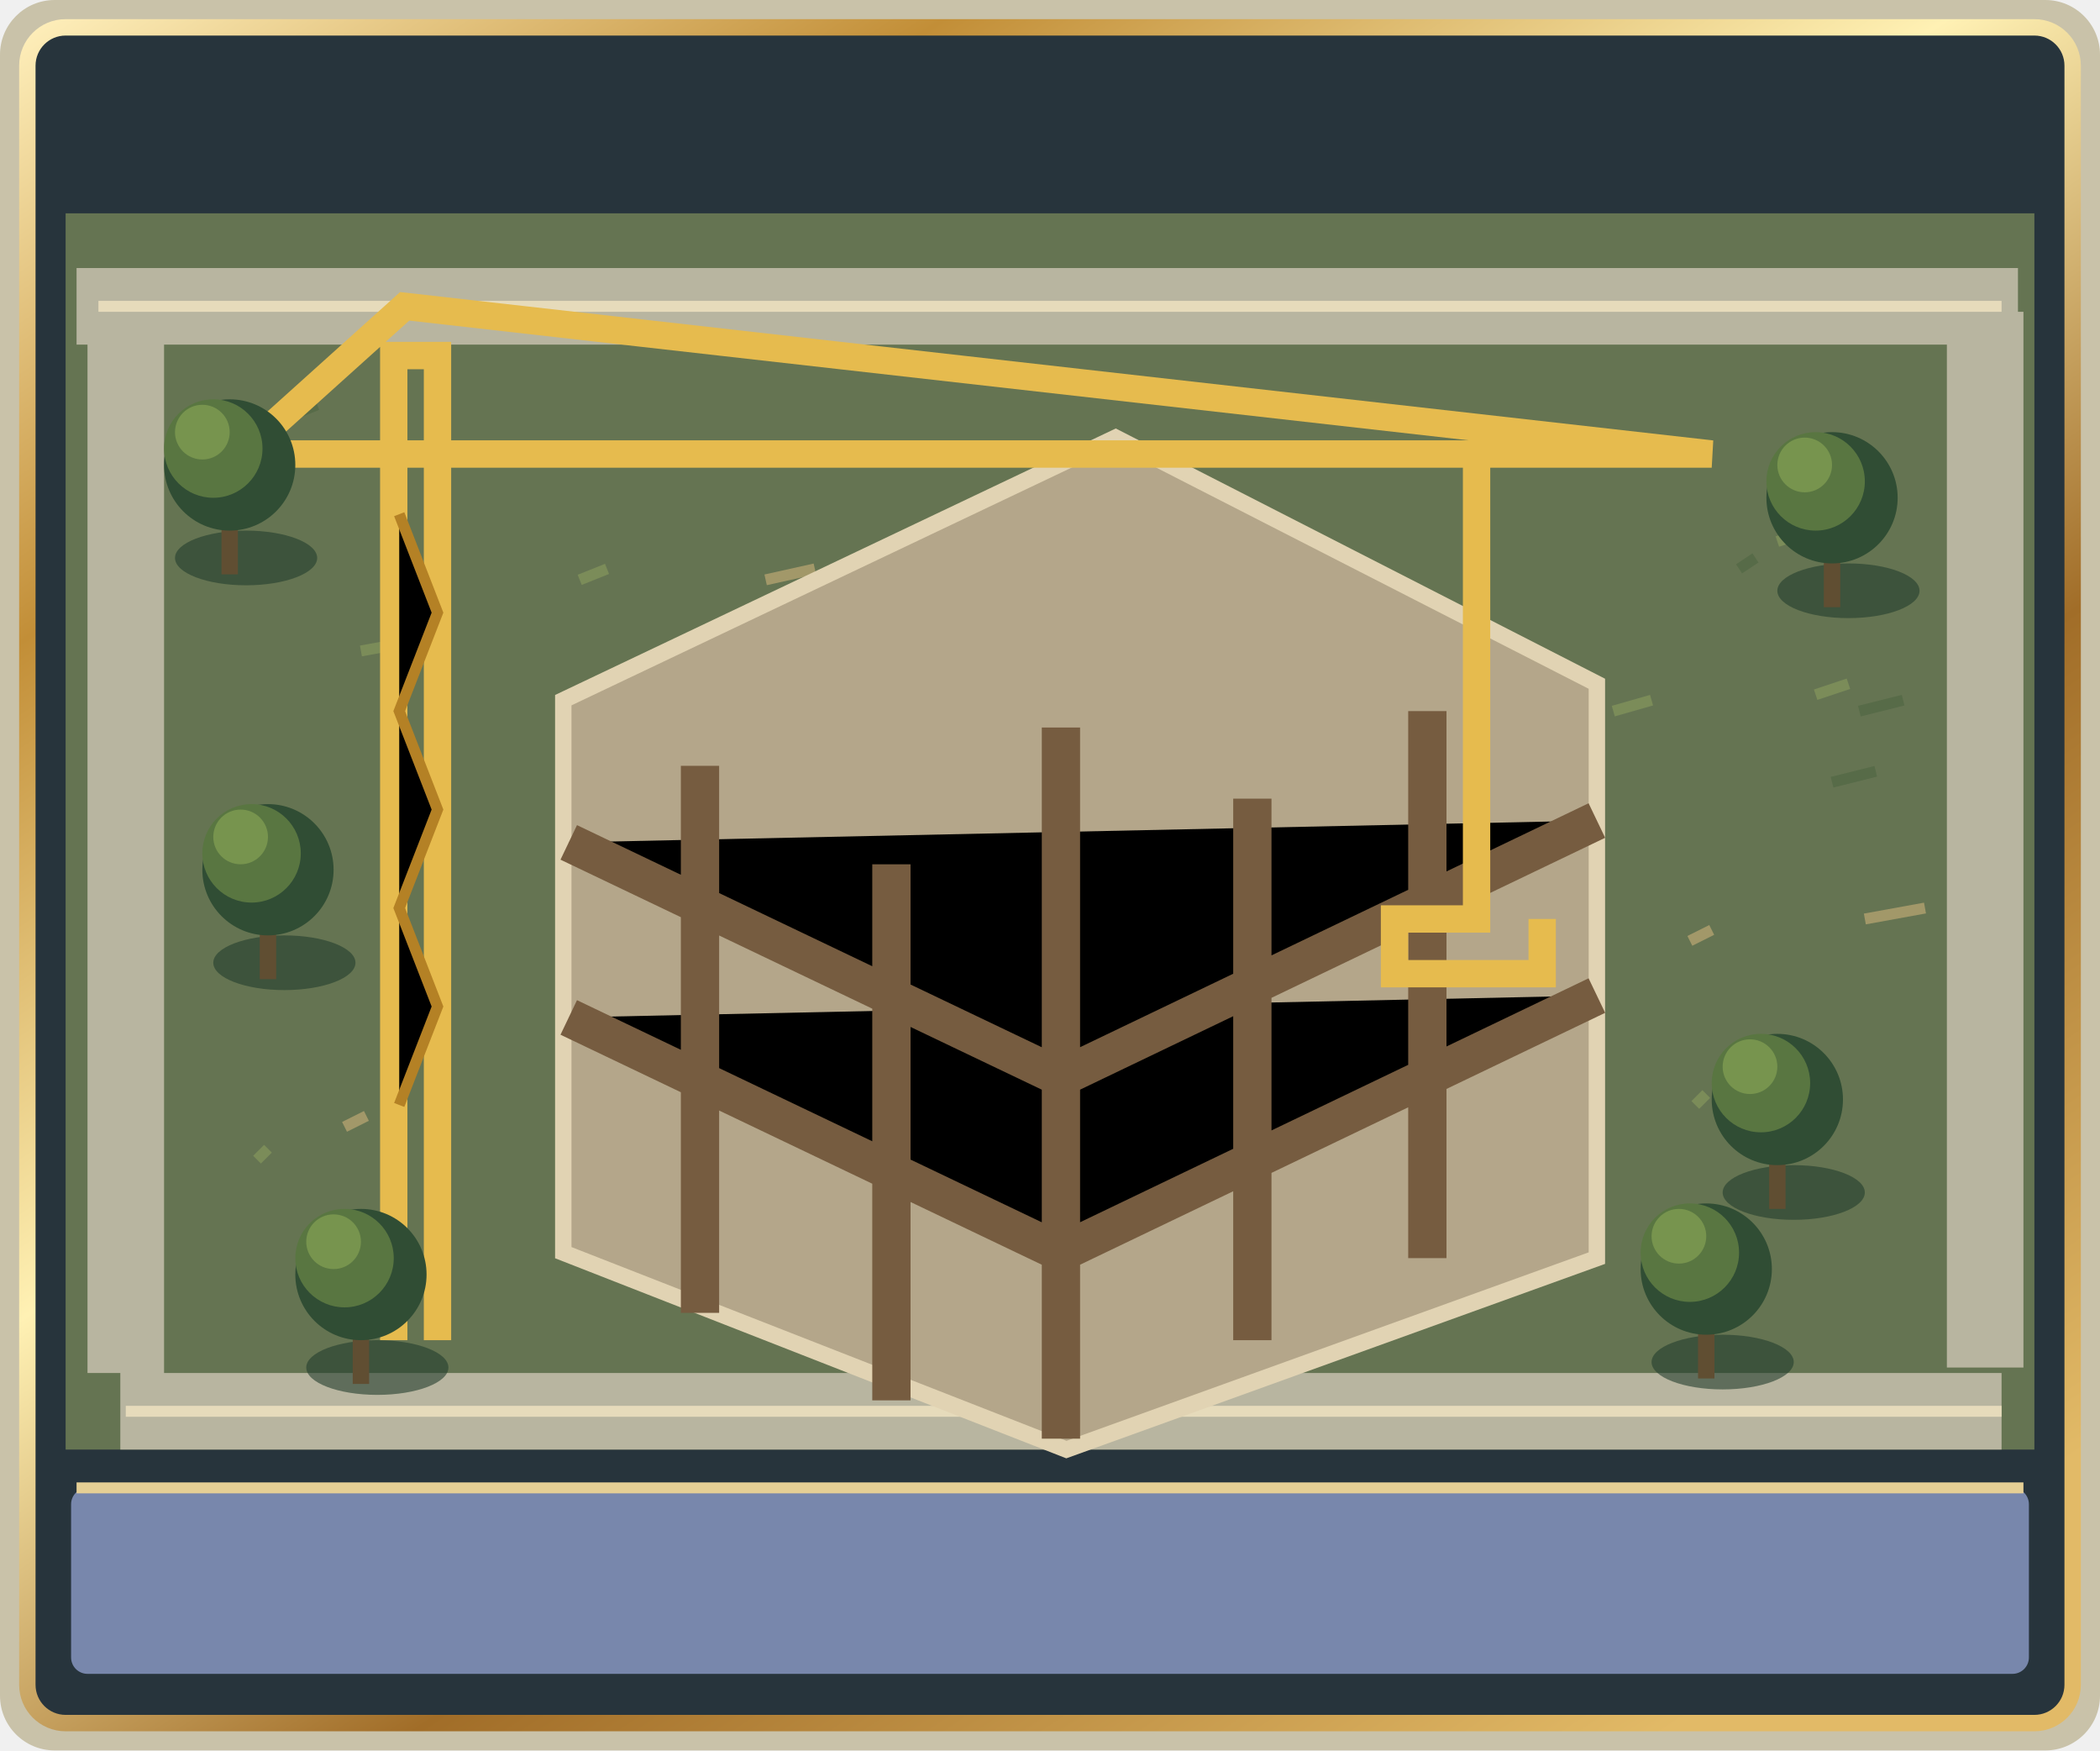
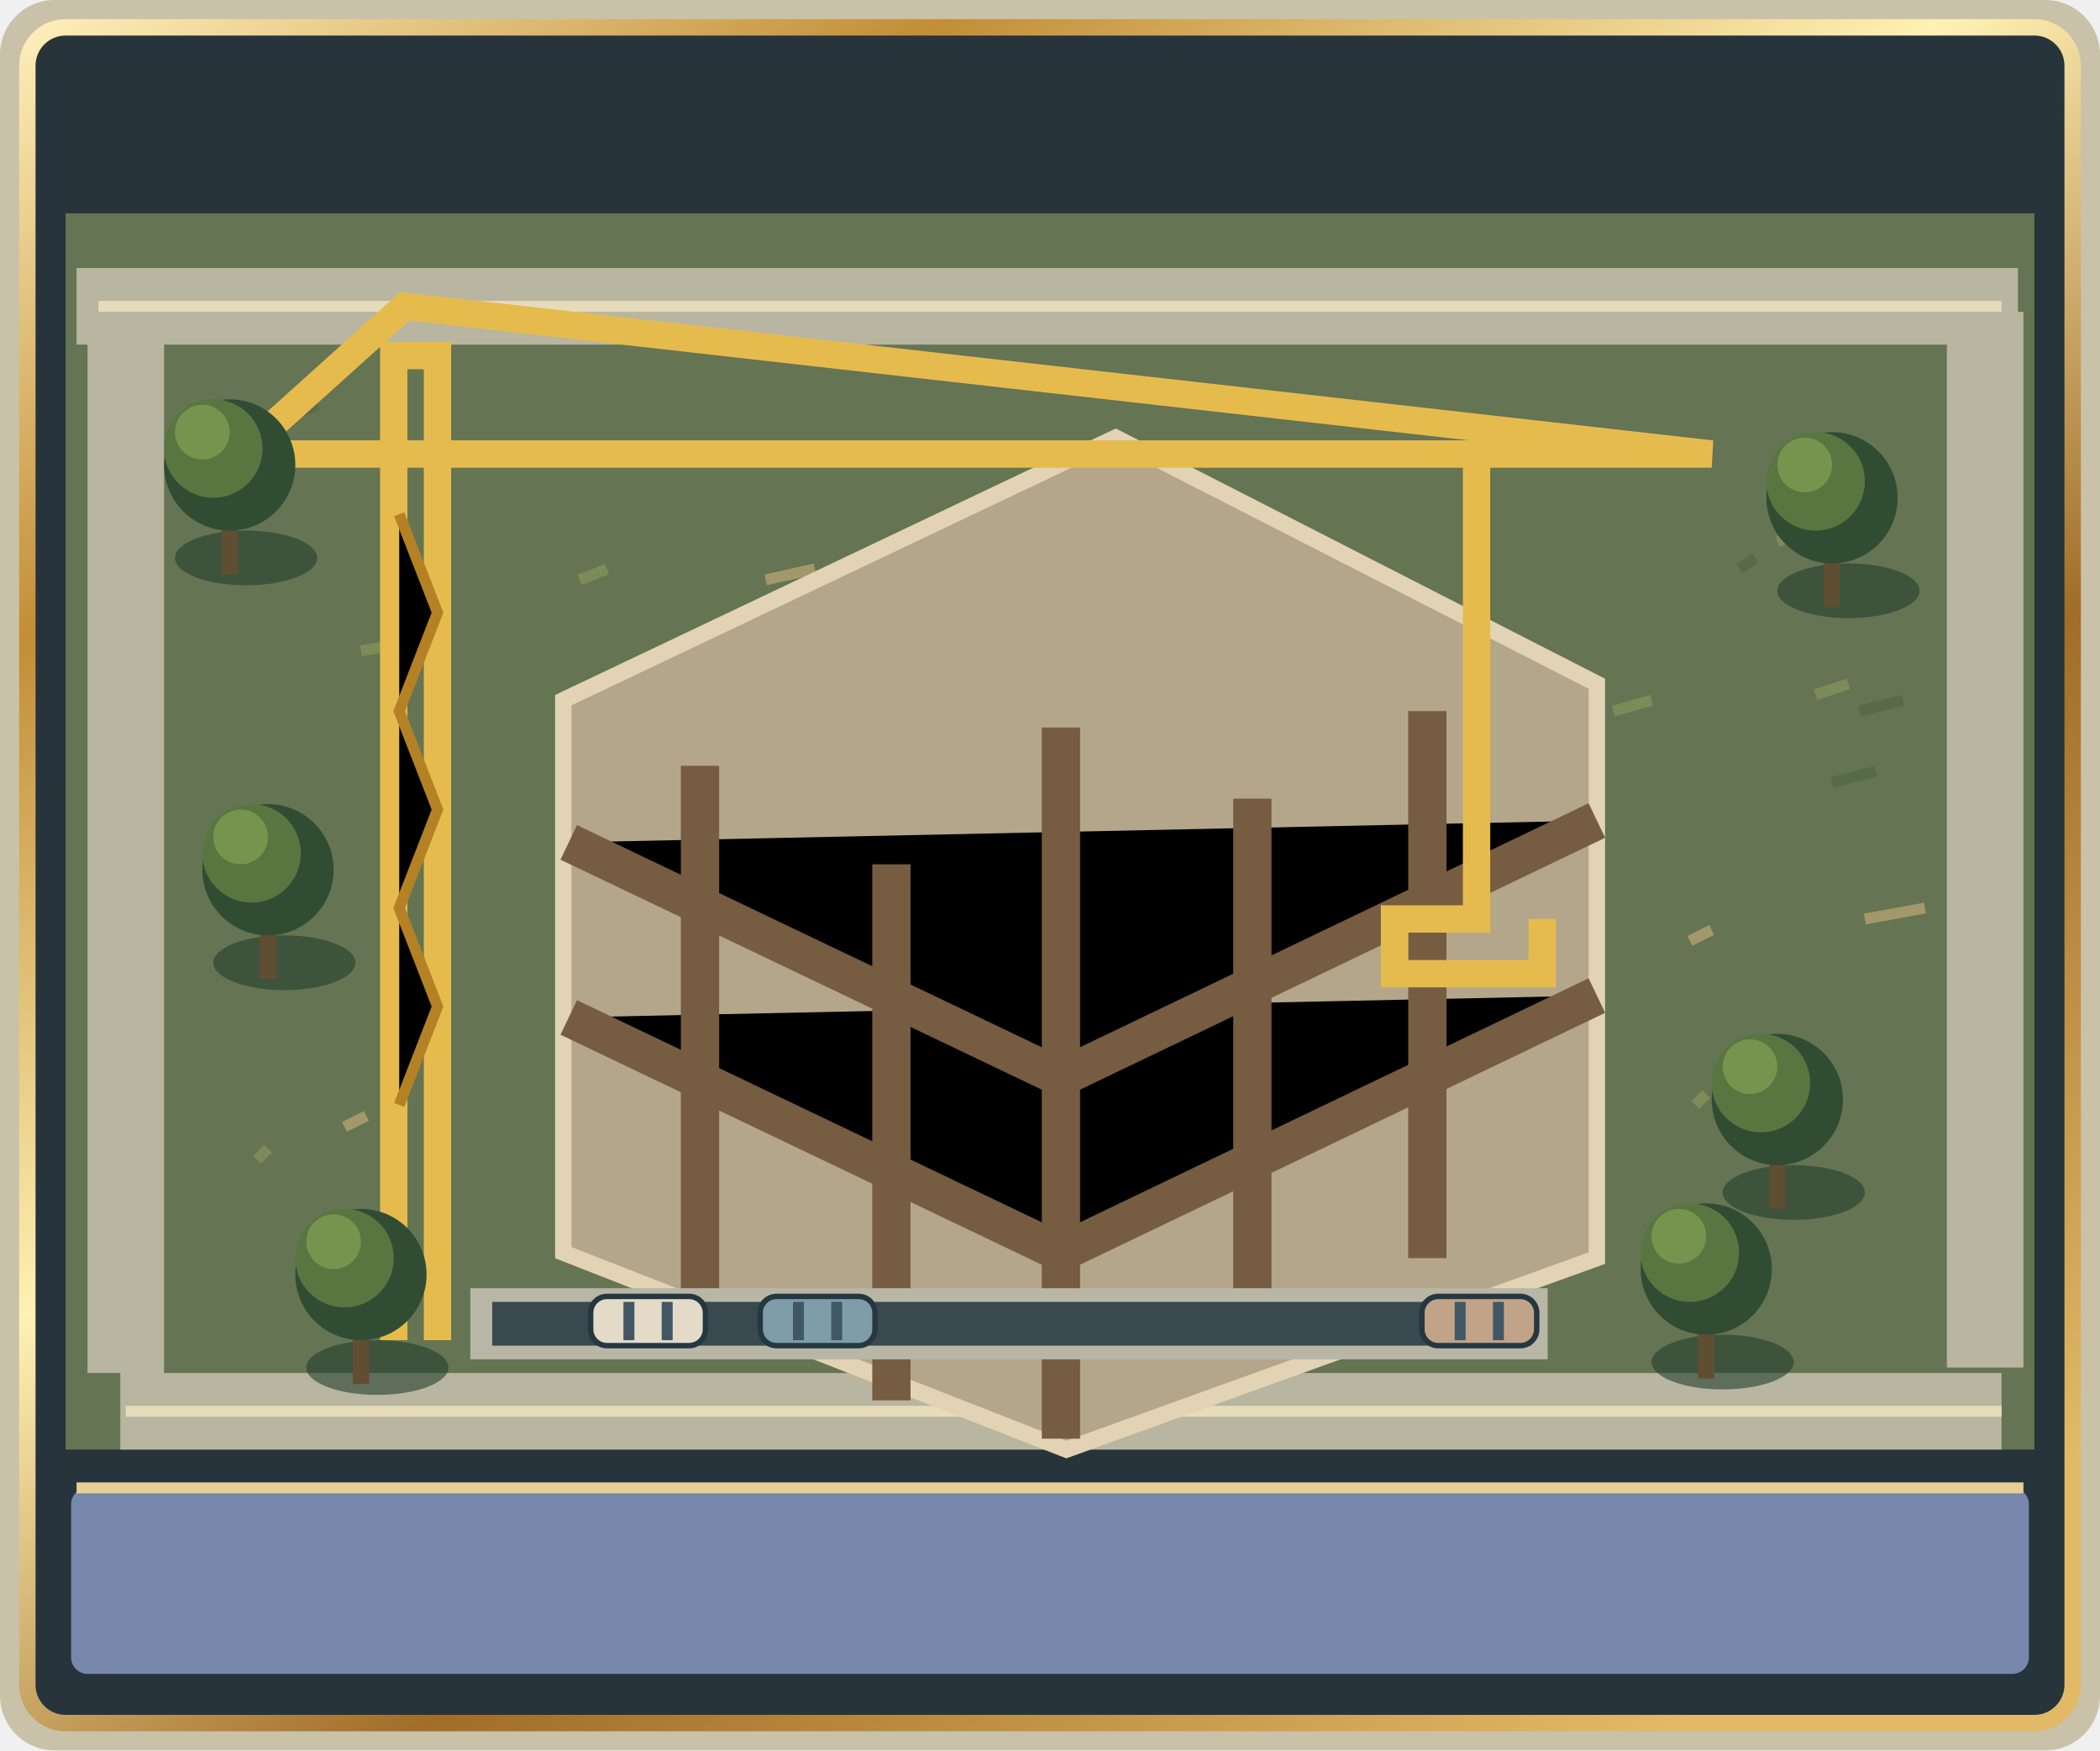
<svg xmlns="http://www.w3.org/2000/svg" viewBox="0 0 384 320" role="img" aria-label="Стадия строительства">
  <defs>
    <linearGradient id="gold" x2="0.8" y2="1">
      <stop stop-color="#fff0bc" />
      <stop offset=".22" stop-color="#c28e37" />
      <stop offset=".46" stop-color="#fff1b4" />
      <stop offset=".7" stop-color="#a16d28" />
      <stop offset="1" stop-color="#e2ba67" />
    </linearGradient>
    <linearGradient id="cream" x2="1" y2="1">
      <stop stop-color="#fff5d7" />
      <stop offset=".5" stop-color="#e8d3a0" />
      <stop offset="1" stop-color="#f7e9c8" />
    </linearGradient>
    <linearGradient id="navy" x2=".7" y2="1">
      <stop stop-color="#263b49" />
      <stop offset="1" stop-color="#06121e" />
    </linearGradient>
    <linearGradient id="glass" x2="1" y2="1">
      <stop stop-color="#d4e9e8" />
      <stop offset=".45" stop-color="#6495ad" />
      <stop offset="1" stop-color="#294453" />
    </linearGradient>
    <pattern id="grain" width="9" height="9" patternUnits="userSpaceOnUse">
      <path d="M0 1h2m3 4h1m1 3h2" stroke="#fff" opacity=".07" />
    </pattern>
  </defs>
  <rect width="384" height="320" rx="10" fill="#c9c2a9" />
  <rect x="5" y="5" width="374" height="310" rx="7" fill="#27343c" stroke="url(#gold)" stroke-width="3" />
  <rect x="12" y="39" width="360" height="226" fill="#657452" />
  <path d="M14 56H369M22 258H366M23 56V251M363 57V250" stroke="#b8b5a0" stroke-width="14" />
  <path d="M18 56H366M23 258H366" stroke="#e6dbbb" stroke-width="2" />
  <path d="M117 183l4 -2" stroke="#7b8c59" stroke-width="2" />
  <path d="M140 106l9 -2" stroke="#a29869" stroke-width="2" />
  <path d="M340 130l8 -2" stroke="#576b48" stroke-width="2" />
  <path d="M248 240l7 -2" stroke="#576b48" stroke-width="2" />
  <path d="M139 142l5 -2" stroke="#576b48" stroke-width="2" />
  <path d="M75 142l6 -2" stroke="#a29869" stroke-width="2" />
  <path d="M144 184l6 -2" stroke="#a29869" stroke-width="2" />
  <path d="M341 168l11 -2" stroke="#a29869" stroke-width="2" />
  <path d="M135 144l12 -2" stroke="#a29869" stroke-width="2" />
  <path d="M154 196l9 -2" stroke="#a29869" stroke-width="2" />
  <path d="M188 125l9 -2" stroke="#7b8c59" stroke-width="2" />
  <path d="M252 146l3 -2" stroke="#a29869" stroke-width="2" />
  <path d="M162 113l7 -2" stroke="#7b8c59" stroke-width="2" />
  <path d="M63 206l4 -2" stroke="#a29869" stroke-width="2" />
  <path d="M148 120l8 -2" stroke="#a29869" stroke-width="2" />
  <path d="M66 119l11 -2" stroke="#7b8c59" stroke-width="2" />
  <path d="M270 159l12 -2" stroke="#a29869" stroke-width="2" />
  <path d="M106 106l5 -2" stroke="#7b8c59" stroke-width="2" />
  <path d="M295 130l7 -2" stroke="#7b8c59" stroke-width="2" />
  <path d="M53 76l5 -2" stroke="#576b48" stroke-width="2" />
  <path d="M325 99l6 -2" stroke="#7b8c59" stroke-width="2" />
  <path d="M332 127l6 -2" stroke="#7b8c59" stroke-width="2" />
  <path d="M210 114l2 -2" stroke="#7b8c59" stroke-width="2" />
  <path d="M218 95l10 -2" stroke="#576b48" stroke-width="2" />
  <path d="M47 212l2 -2" stroke="#7b8c59" stroke-width="2" />
  <path d="M71 133l2 -2" stroke="#576b48" stroke-width="2" />
  <path d="M267 160l5 -2" stroke="#576b48" stroke-width="2" />
  <path d="M220 145l3 -2" stroke="#576b48" stroke-width="2" />
  <path d="M160 176l11 -2" stroke="#a29869" stroke-width="2" />
  <path d="M261 236l12 -2" stroke="#7b8c59" stroke-width="2" />
  <path d="M195 238l8 -2" stroke="#7b8c59" stroke-width="2" />
  <path d="M189 135l11 -2" stroke="#7b8c59" stroke-width="2" />
  <path d="M91 84l7 -2" stroke="#576b48" stroke-width="2" />
  <path d="M318 104l3 -2" stroke="#576b48" stroke-width="2" />
  <path d="M266 195l11 -2" stroke="#576b48" stroke-width="2" />
  <path d="M262 203l3 -2" stroke="#7b8c59" stroke-width="2" />
  <path d="M335 143l8 -2" stroke="#576b48" stroke-width="2" />
  <path d="M310 202l2 -2" stroke="#7b8c59" stroke-width="2" />
  <path d="M309 172l4 -2" stroke="#a29869" stroke-width="2" />
  <path d="M267 144l12 -2" stroke="#7b8c59" stroke-width="2" />
  <path d="M103 229V128l101-48 88 45v105l-97 35z" fill="#b4a68a" stroke="#e1d3b3" stroke-width="3" />
  <path d="M104 154l90 43 98-47m-188 36l90 43 98-47M128 140v100m35-82v98m31-123v130m35-117v99m32-115v100" stroke="#765c40" stroke-width="7" />
  <path d="M72 245V65h8v180M44 83h269L74 56zM270 83v85h-15v10h27v-10" stroke="#e6bb4e" fill="none" stroke-width="5" />
  <path d="M73 94l7 18-7 18 7 18-7 18 7 18-7 18" stroke="#b48125" stroke-width="2" />
+   <path d="M86 242h197" stroke="#b8b7a6" stroke-width="13" />
+   <path d="M90 242h190" stroke="#3a494f" stroke-width="8" />
+   <rect x="108" y="237" width="21" height="9" rx="3" fill="#e3dbc8" stroke="#253841" />
+   <path d="M115 238v7m7-7v7" stroke="#415763" stroke-width="2" />
+   <rect x="139" y="237" width="21" height="9" rx="3" fill="#7f9da9" stroke="#253841" />
+   <path d="M146 238v7m7-7v7" stroke="#415763" stroke-width="2" />
+   <rect x="260" y="237" width="21" height="9" rx="3" fill="#c1a387" stroke="#253841" />
+   <path d="M267 238v7m7-7v7" stroke="#415763" stroke-width="2" />
  <ellipse cx="45" cy="102" rx="13" ry="5" fill="#233e2d" opacity=".6" />
  <path d="M42 92v13" stroke="#604e32" stroke-width="3" />
  <circle cx="42" cy="85" r="12" fill="#304d34" />
  <circle cx="39" cy="82" r="9" fill="#597641" />
  <circle cx="37" cy="79" r="5" fill="#77944e" />
  <ellipse cx="52" cy="176" rx="13" ry="5" fill="#233e2d" opacity=".6" />
  <path d="M49 166v13" stroke="#604e32" stroke-width="3" />
  <circle cx="49" cy="159" r="12" fill="#304d34" />
  <circle cx="46" cy="156" r="9" fill="#597641" />
  <circle cx="44" cy="153" r="5" fill="#77944e" />
  <ellipse cx="328" cy="218" rx="13" ry="5" fill="#233e2d" opacity=".6" />
  <path d="M325 208v13" stroke="#604e32" stroke-width="3" />
  <circle cx="325" cy="201" r="12" fill="#304d34" />
  <circle cx="322" cy="198" r="9" fill="#597641" />
  <circle cx="320" cy="195" r="5" fill="#77944e" />
  <ellipse cx="315" cy="249" rx="13" ry="5" fill="#233e2d" opacity=".6" />
  <path d="M312 239v13" stroke="#604e32" stroke-width="3" />
  <circle cx="312" cy="232" r="12" fill="#304d34" />
  <circle cx="309" cy="229" r="9" fill="#597641" />
  <circle cx="307" cy="226" r="5" fill="#77944e" />
  <ellipse cx="69" cy="250" rx="13" ry="5" fill="#233e2d" opacity=".6" />
  <path d="M66 240v13" stroke="#604e32" stroke-width="3" />
  <circle cx="66" cy="233" r="12" fill="#304d34" />
  <circle cx="63" cy="230" r="9" fill="#597641" />
  <circle cx="61" cy="227" r="5" fill="#77944e" />
  <ellipse cx="338" cy="108" rx="13" ry="5" fill="#233e2d" opacity=".6" />
  <path d="M335 98v13" stroke="#604e32" stroke-width="3" />
  <circle cx="335" cy="91" r="12" fill="#304d34" />
  <circle cx="332" cy="88" r="9" fill="#597641" />
  <circle cx="330" cy="85" r="5" fill="#77944e" />
  <rect x="13" y="272" width="358" height="34" rx="3" fill="#7887ac" />
  <path d="M14 272h356" stroke="#e5cf95" stroke-width="2" />
</svg>
